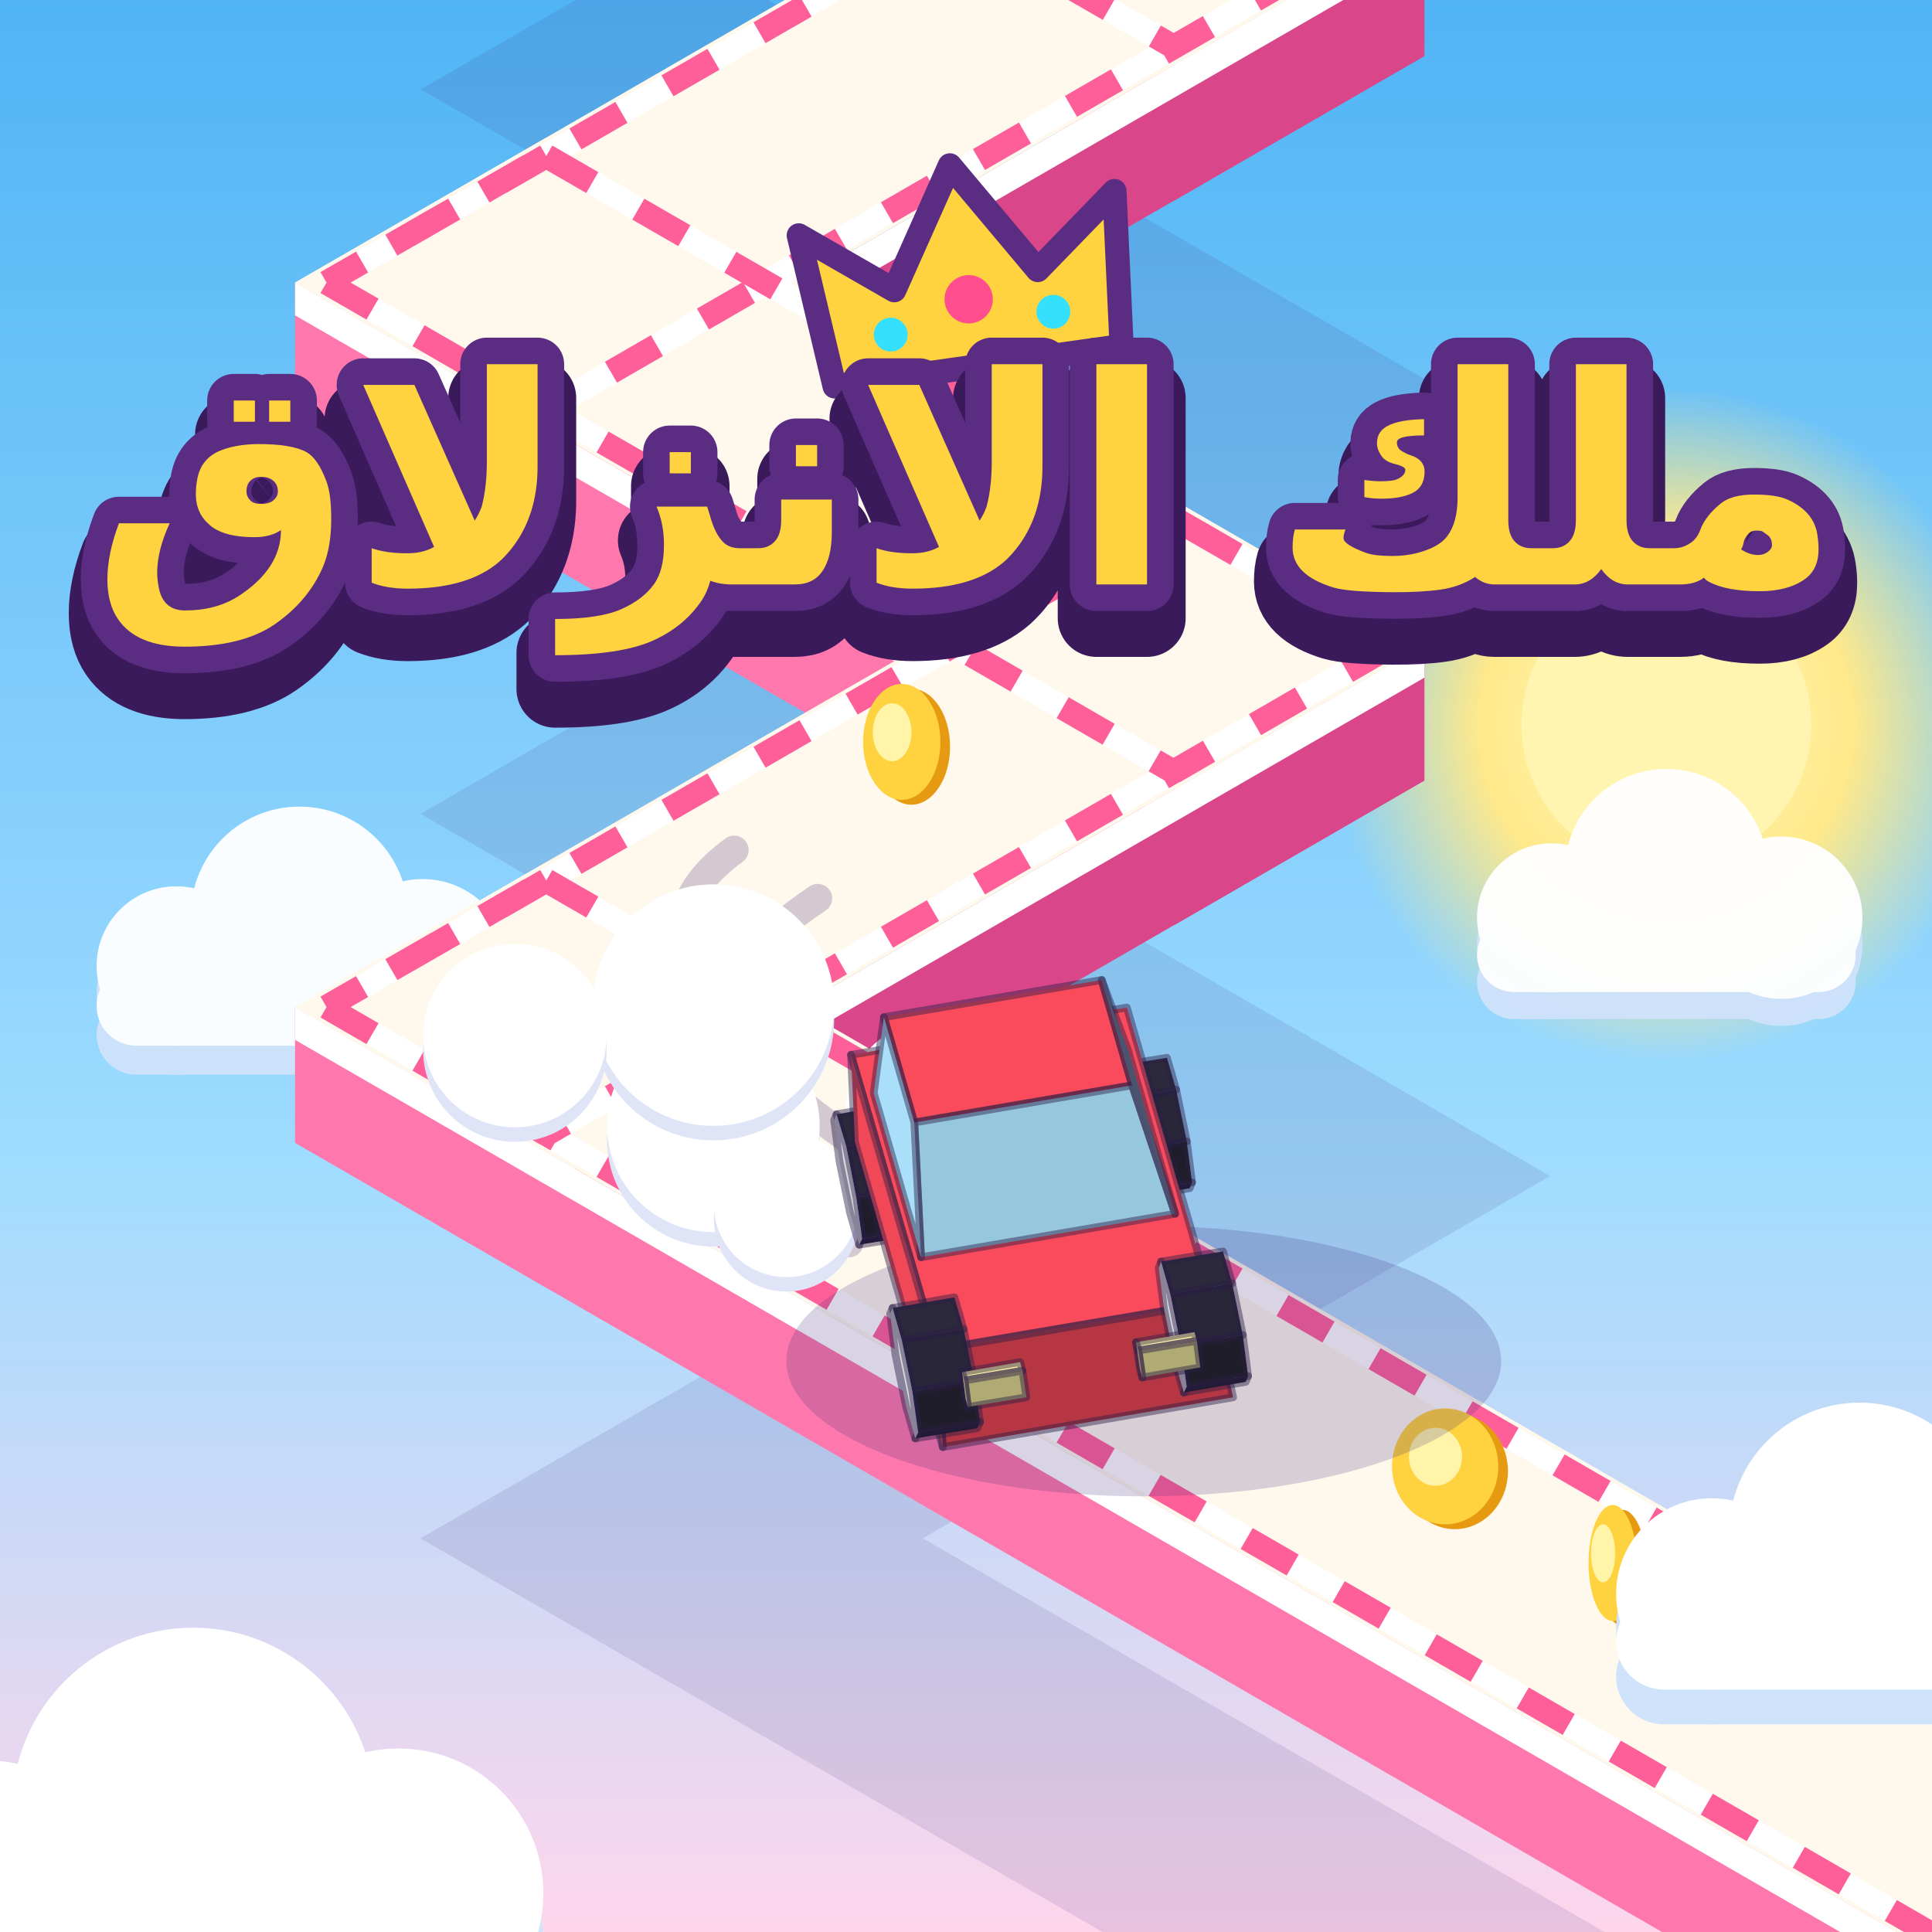
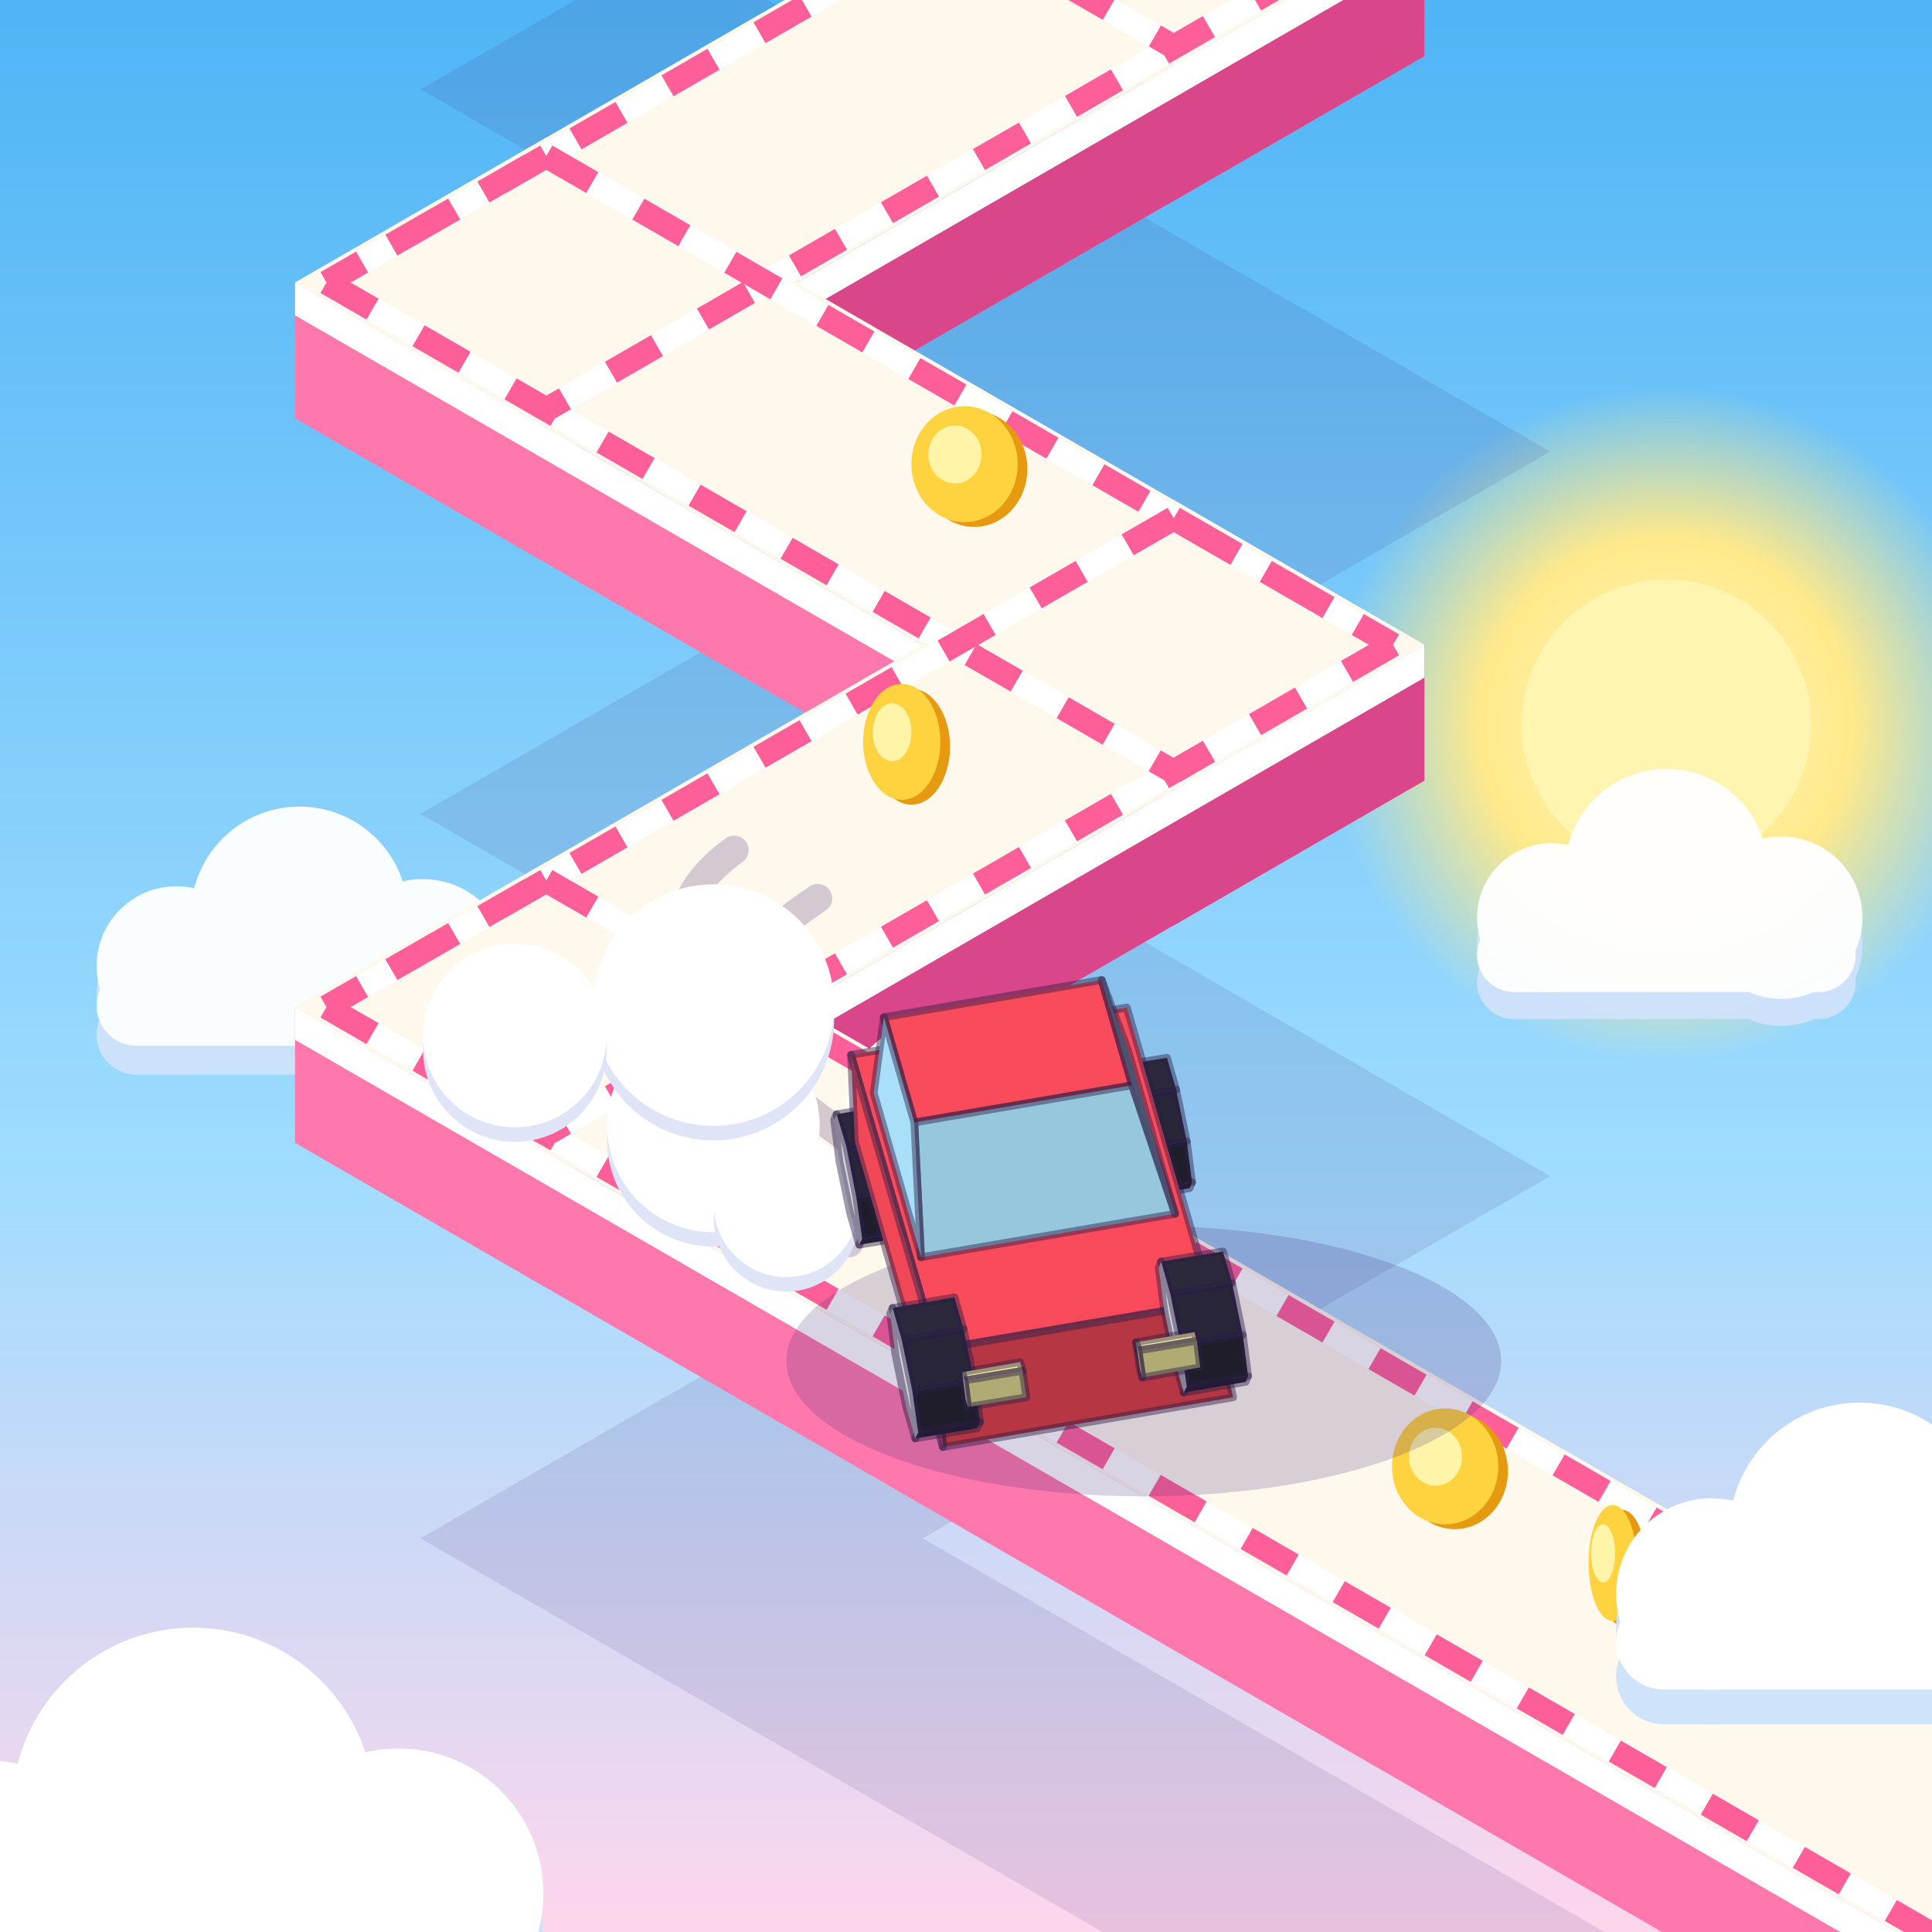
<svg xmlns="http://www.w3.org/2000/svg" viewBox="0 0 400 400" width="400" height="400">
  <defs>
    <linearGradient id="sky" x1="0" y1="0" x2="0" y2="1">
      <stop offset="0" stop-color="#4fb4f5" />
      <stop offset=".6" stop-color="#9fdcff" />
      <stop offset="1" stop-color="#ffd6ec" />
    </linearGradient>
    <radialGradient id="sun">
      <stop offset="0" stop-color="#fff7c2" />
      <stop offset=".55" stop-color="#ffe98a" />
      <stop offset="1" stop-color="#ffe98a" stop-opacity="0" />
    </radialGradient>
  </defs>
  <rect width="400" height="400" fill="url(#sky)" />
  <circle cx="345" cy="150" r="70" fill="url(#sun)" />
  <circle cx="345" cy="150" r="30" fill="#fff4b0" />
  <g transform="translate(62 200) scale(0.75)" opacity="0.95">
    <g fill="#cfe3fb" transform="translate(0 8)">
      <circle cx="-34" cy="0" r="22" />
      <circle cx="0" cy="-14" r="30" />
      <circle cx="34" cy="0" r="24" />
      <rect x="-56" y="0" width="112" height="22" rx="11" />
    </g>
    <g fill="#fff">
      <circle cx="-34" cy="0" r="22" />
      <circle cx="0" cy="-14" r="30" />
      <circle cx="34" cy="0" r="24" />
      <rect x="-56" y="0" width="112" height="22" rx="11" />
    </g>
  </g>
  <g transform="translate(345 190) scale(0.7)" opacity="0.95">
    <g fill="#cfe3fb" transform="translate(0 8)">
      <circle cx="-34" cy="0" r="22" />
      <circle cx="0" cy="-14" r="30" />
      <circle cx="34" cy="0" r="24" />
      <rect x="-56" y="0" width="112" height="22" rx="11" />
    </g>
    <g fill="#fff">
      <circle cx="-34" cy="0" r="22" />
      <circle cx="0" cy="-14" r="30" />
      <circle cx="34" cy="0" r="24" />
      <rect x="-56" y="0" width="112" height="22" rx="11" />
    </g>
  </g>
  <g fill="#3a2a7a" opacity=".12">
    <polygon points="139.1,288.5 515.8,506 463.8,536 87.1,318.5" />
    <polygon points="269,213.5 320.9,243.5 139.1,348.5 87.1,318.5" />
    <polygon points="139.1,138.5 320.9,243.5 269,273.5 87.1,168.5" />
    <polygon points="269,63.5 320.9,93.5 139.1,198.5 87.1,168.5" />
    <polygon points="139.1,-11.5 320.9,93.5 269,123.5 87.1,18.5" />
  </g>
  <polygon points="61.1,-91.5 243,13.5 243,41.6 61.1,-63.4" fill="#ff78ad" />
  <polygon points="294.9,-16.5 243,13.5 243,41.6 294.9,11.6" fill="#d9478a" />
  <polygon points="61.1,-91.5 243,13.5 243,20.2 61.1,-84.7" fill="#fff" />
  <polygon points="294.9,-16.5 243,13.5 243,20.2 294.9,-9.7" fill="#fff" />
  <polygon points="61.1,58.5 113.1,88.5 113.1,116.6 61.1,86.6" fill="#ff78ad" />
  <polygon points="294.9,-16.5 113.1,88.5 113.1,116.6 294.9,11.6" fill="#d9478a" />
  <polygon points="61.1,58.5 113.1,88.5 113.1,95.3 61.1,65.3" fill="#fff" />
  <polygon points="294.9,-16.5 113.1,88.5 113.1,95.3 294.9,-9.7" fill="#fff" />
  <polygon points="61.1,58.5 243,163.5 243,191.6 61.1,86.6" fill="#ff78ad" />
  <polygon points="294.9,133.5 243,163.5 243,191.6 294.9,161.6" fill="#d9478a" />
  <polygon points="61.1,58.5 243,163.5 243,170.3 61.1,65.3" fill="#fff" />
  <polygon points="294.9,133.5 243,163.5 243,170.3 294.9,140.3" fill="#fff" />
  <polygon points="61.1,208.5 113.1,238.5 113.1,266.6 61.1,236.6" fill="#ff78ad" />
  <polygon points="294.9,133.5 113.1,238.5 113.1,266.6 294.9,161.6" fill="#d9478a" />
  <polygon points="61.1,208.5 113.1,238.5 113.1,245.3 61.1,215.3" fill="#fff" />
  <polygon points="294.9,133.5 113.1,238.5 113.1,245.3 294.9,140.3" fill="#fff" />
  <polygon points="61.1,208.5 437.8,426 437.8,454.1 61.1,236.6" fill="#ff78ad" />
  <polygon points="489.8,396 437.8,426 437.8,454.1 489.8,424.1" fill="#d9478a" />
  <polygon points="61.1,208.5 437.8,426 437.8,432.8 61.1,215.3" fill="#fff" />
  <polygon points="489.8,396 437.8,426 437.8,432.8 489.8,402.8" fill="#fff" />
  <polygon points="113.1,-121.5 294.9,-16.5 243,13.5 61.1,-91.5" fill="#fff8ec" />
  <polygon points="243,-46.5 294.9,-16.5 113.1,88.5 61.1,58.5" fill="#fff8ec" />
  <polygon points="113.1,28.5 294.9,133.5 243,163.5 61.1,58.5" fill="#fff8ec" />
  <polygon points="243,103.5 294.9,133.5 113.1,238.5 61.1,208.5" fill="#fff8ec" />
  <polygon points="113.1,178.5 489.8,396 437.8,426 61.1,208.5" fill="#fff8ec" />
  <path d="M67.6 -91.5L243 9.7M288.4 -16.5L243 9.7M113 -117.7L288.4 -16.5M113 -117.7L67.6 -91.5M67.6 58.5L113.1 84.8M288.4 -16.5L113.1 84.8M243 -42.7L288.4 -16.5M243 -42.7L67.6 58.5M67.6 58.5L243 159.8M288.4 133.5L243 159.8M113.1 32.3L288.4 133.5M113.1 32.3L67.6 58.5M67.6 208.5L113.1 234.8M288.4 133.5L113.1 234.8M243 107.3L288.4 133.5M243 107.3L67.6 208.5M67.6 208.5L437.8 422.3M483.3 396L437.8 422.3M113.1 182.3L483.3 396M113.1 182.3L67.6 208.5" stroke="#fff" stroke-width="5" fill="none" />
  <path d="M67.6 -91.5L243 9.7M288.4 -16.5L243 9.7M113 -117.7L288.4 -16.5M113 -117.7L67.6 -91.5M67.6 58.5L113.1 84.8M288.4 -16.5L113.1 84.8M243 -42.7L288.4 -16.5M243 -42.7L67.6 58.5M67.6 58.5L243 159.8M288.4 133.5L243 159.8M113.1 32.3L288.4 133.5M113.1 32.3L67.6 58.5M67.6 208.5L113.1 234.8M288.4 133.5L113.1 234.8M243 107.3L288.4 133.5M243 107.3L67.6 208.5M67.6 208.5L437.8 422.3M483.3 396L437.8 422.3M113.1 182.3L483.3 396M113.1 182.3L67.6 208.5" stroke="#ff5f98" stroke-width="5" stroke-dasharray="11 11" fill="none" />
  <path d="M152 176Q117.4 201 193.2 247.3M169.3 186Q117.4 221 175.8 257.3" stroke="#5a3c82" stroke-opacity=".25" stroke-width="6" stroke-linecap="round" fill="none" />
  <ellipse cx="301.2" cy="304.6" rx="11" ry="12" fill="#e59a12" />
  <ellipse cx="299.2" cy="303.6" rx="11" ry="12" fill="#ffd23f" />
  <ellipse cx="297.2" cy="301.6" rx="5.5" ry="6" fill="#fff4a8" />
  <ellipse cx="335.9" cy="324.6" rx="5" ry="12" fill="#e59a12" />
  <ellipse cx="333.9" cy="323.6" rx="5" ry="12" fill="#ffd23f" />
  <ellipse cx="331.9" cy="321.6" rx="2.5" ry="6" fill="#fff4a8" />
  <ellipse cx="370.5" cy="344.6" rx="11" ry="12" fill="#e59a12" />
  <ellipse cx="368.5" cy="343.6" rx="11" ry="12" fill="#ffd23f" />
  <ellipse cx="366.5" cy="341.6" rx="5.5" ry="6" fill="#fff4a8" />
  <ellipse cx="188.7" cy="154.6" rx="8" ry="12" fill="#e59a12" />
  <ellipse cx="186.7" cy="153.6" rx="8" ry="12" fill="#ffd23f" />
  <ellipse cx="184.7" cy="151.6" rx="4" ry="6" fill="#fff4a8" />
  <ellipse cx="201.7" cy="97.1" rx="11" ry="12" fill="#e59a12" />
  <ellipse cx="199.7" cy="96.1" rx="11" ry="12" fill="#ffd23f" />
  <ellipse cx="197.7" cy="94.1" rx="5.5" ry="6" fill="#fff4a8" />
  <circle cx="193.2" cy="232.4" r="18" fill="#dfe4f7" />
  <circle cx="193.2" cy="229.4" r="18" fill="#fff" />
  <circle cx="147.7" cy="236.1" r="22" fill="#dfe4f7" />
  <circle cx="147.7" cy="233.1" r="22" fill="#fff" />
  <circle cx="147.7" cy="211.1" r="25" fill="#dfe4f7" />
  <circle cx="147.7" cy="208.1" r="25" fill="#fff" />
  <circle cx="106.6" cy="217.4" r="19" fill="#dfe4f7" />
  <circle cx="106.6" cy="214.4" r="19" fill="#fff" />
  <circle cx="162.8" cy="252.4" r="15" fill="#dfe4f7" />
  <circle cx="162.8" cy="249.4" r="15" fill="#fff" />
  <ellipse cx="236.8" cy="281.8" rx="74" ry="28" fill="#3a2a7a" opacity=".2" />
  <path d="M227.1 210.8L227.6 212.5L182.6 220.3L182.1 218.5Z" fill="#fafafa" stroke="#2a1e46" stroke-opacity=".45" stroke-width="1.6" stroke-linejoin="round" />
  <path d="M228.2 217L183.2 224.7L182.6 220.3L227.6 212.5Z" fill="#b0b0b0" stroke="#2a1e46" stroke-opacity=".45" stroke-width="1.6" stroke-linejoin="round" />
  <path d="M182.7 222.9L182.1 218.5L182.6 220.3L183.2 224.7Z" fill="#ececec" stroke="#2a1e46" stroke-opacity=".45" stroke-width="1.6" stroke-linejoin="round" />
  <path d="M232.9 238.5L230.7 227.8L243.5 225.6L245.7 236.3Z" fill="#282638" stroke="#2a1e46" stroke-opacity=".45" stroke-width="1.6" stroke-linejoin="round" />
  <path d="M230.7 227.8L228.8 221.1L241.6 219L243.5 225.6Z" fill="#2c293c" stroke="#2a1e46" stroke-opacity=".45" stroke-width="1.6" stroke-linejoin="round" />
  <path d="M233.5 248.2L234.1 247L246.8 244.8L246.3 246Z" fill="#191823" stroke="#2a1e46" stroke-opacity=".45" stroke-width="1.6" stroke-linejoin="round" />
  <path d="M234.1 247L232.9 238.5L245.7 236.3L246.8 244.8Z" fill="#1f1d2a" stroke="#2a1e46" stroke-opacity=".45" stroke-width="1.6" stroke-linejoin="round" />
  <path d="M234.1 247L233.5 248.2L231.6 241.6L229.4 230.9L228.3 222.4L228.8 221.1L230.7 227.8L232.9 238.5Z" fill="#d7d7de" stroke="#2a1e46" stroke-opacity=".45" stroke-width="1.6" stroke-linejoin="round" />
  <path d="M177.3 248L175.2 237.3L187.9 235.1L190.1 245.8Z" fill="#282638" stroke="#2a1e46" stroke-opacity=".45" stroke-width="1.6" stroke-linejoin="round" />
  <path d="M175.2 237.3L173.2 230.7L186 228.5L187.9 235.1Z" fill="#2c293c" stroke="#2a1e46" stroke-opacity=".45" stroke-width="1.6" stroke-linejoin="round" />
  <path d="M177.9 257.7L178.5 256.5L191.3 254.3L190.7 255.6Z" fill="#191823" stroke="#2a1e46" stroke-opacity=".45" stroke-width="1.6" stroke-linejoin="round" />
  <path d="M178.5 256.5L177.3 248L190.1 245.8L191.3 254.3Z" fill="#1f1d2a" stroke="#2a1e46" stroke-opacity=".45" stroke-width="1.6" stroke-linejoin="round" />
  <path d="M178.5 256.5L177.9 257.7L176 251.1L173.8 240.4L172.7 231.9L173.2 230.7L175.2 237.3L177.3 248Z" fill="#d7d7de" stroke="#2a1e46" stroke-opacity=".45" stroke-width="1.6" stroke-linejoin="round" />
  <path d="M233.3 208.6L251 269.7L193.9 279.4L176.2 218.4Z" fill="#fa4b5c" stroke="#2a1e46" stroke-opacity=".45" stroke-width="1.6" stroke-linejoin="round" />
  <path d="M255.3 289.3L195.2 299.6L193.9 279.4L251 269.7Z" fill="#b63743" stroke="#2a1e46" stroke-opacity=".45" stroke-width="1.6" stroke-linejoin="round" />
  <path d="M177 236.4L176.2 218.4L193.9 279.4L195.2 299.6Z" fill="#f14858" stroke="#2a1e46" stroke-opacity=".45" stroke-width="1.6" stroke-linejoin="round" />
  <path d="M228.1 202.9L234.4 224.7L189.3 232.4L183 210.6Z" fill="#fa4b5c" stroke="#2a1e46" stroke-opacity=".45" stroke-width="1.6" stroke-linejoin="round" />
  <path d="M243.3 251.3L190.7 260.3L189.3 232.4L234.4 224.7Z" fill="#97c7dd" stroke="#2a1e46" stroke-opacity=".45" stroke-width="1.6" stroke-linejoin="round" />
  <path d="M233.5 217.3L243.3 251.3L234.4 224.7L228.1 202.9Z" fill="#648492" stroke="#2a1e46" stroke-opacity=".45" stroke-width="1.6" stroke-linejoin="round" />
  <path d="M180.9 226.3L183 210.6L189.3 232.4L190.7 260.3Z" fill="#a9dff8" stroke="#2a1e46" stroke-opacity=".45" stroke-width="1.6" stroke-linejoin="round" />
  <path d="M244.5 278.6L242.3 267.9L255.1 265.7L257.3 276.4Z" fill="#282638" stroke="#2a1e46" stroke-opacity=".45" stroke-width="1.6" stroke-linejoin="round" />
  <path d="M242.3 267.9L240.4 261.2L253.2 259.1L255.1 265.7Z" fill="#2c293c" stroke="#2a1e46" stroke-opacity=".45" stroke-width="1.6" stroke-linejoin="round" />
  <path d="M245.1 288.3L245.7 287.1L258.4 284.9L257.9 286.1Z" fill="#191823" stroke="#2a1e46" stroke-opacity=".45" stroke-width="1.6" stroke-linejoin="round" />
  <path d="M245.7 287.1L244.5 278.6L257.3 276.4L258.4 284.9Z" fill="#1f1d2a" stroke="#2a1e46" stroke-opacity=".45" stroke-width="1.6" stroke-linejoin="round" />
  <path d="M245.7 287.1L245.1 288.3L243.2 281.7L241 271L239.9 262.5L240.4 261.2L242.3 267.9L244.5 278.6Z" fill="#d7d7de" stroke="#2a1e46" stroke-opacity=".45" stroke-width="1.6" stroke-linejoin="round" />
  <path d="M188.9 288.1L186.7 277.4L199.5 275.2L201.7 285.9Z" fill="#282638" stroke="#2a1e46" stroke-opacity=".45" stroke-width="1.6" stroke-linejoin="round" />
  <path d="M186.7 277.4L184.8 270.8L197.6 268.6L199.5 275.2Z" fill="#2c293c" stroke="#2a1e46" stroke-opacity=".45" stroke-width="1.6" stroke-linejoin="round" />
  <path d="M189.5 297.8L190.1 296.6L202.9 294.4L202.3 295.7Z" fill="#191823" stroke="#2a1e46" stroke-opacity=".45" stroke-width="1.6" stroke-linejoin="round" />
  <path d="M190.1 296.6L188.9 288.1L201.7 285.9L202.9 294.4Z" fill="#1f1d2a" stroke="#2a1e46" stroke-opacity=".45" stroke-width="1.6" stroke-linejoin="round" />
  <path d="M190.1 296.6L189.5 297.8L187.6 291.2L185.4 280.5L184.3 272L184.8 270.8L186.7 277.4L188.9 288.1Z" fill="#d7d7de" stroke="#2a1e46" stroke-opacity=".45" stroke-width="1.6" stroke-linejoin="round" />
  <path d="M247.3 275.8L247.8 277.6L235.7 279.6L235.2 277.9Z" fill="#faf1a5" stroke="#2a1e46" stroke-opacity=".45" stroke-width="1.6" stroke-linejoin="round" />
  <path d="M248.5 283.1L236.5 285.2L235.7 279.6L247.8 277.6Z" fill="#b0aa74" stroke="#2a1e46" stroke-opacity=".45" stroke-width="1.6" stroke-linejoin="round" />
  <path d="M236 283.4L235.2 277.9L235.7 279.6L236.5 285.2Z" fill="#ece49b" stroke="#2a1e46" stroke-opacity=".45" stroke-width="1.6" stroke-linejoin="round" />
  <path d="M211.2 282L211.7 283.8L199.7 285.8L199.2 284.1Z" fill="#faf1a5" stroke="#2a1e46" stroke-opacity=".45" stroke-width="1.6" stroke-linejoin="round" />
  <path d="M212.5 289.3L200.4 291.3L199.7 285.8L211.7 283.8Z" fill="#b0aa74" stroke="#2a1e46" stroke-opacity=".45" stroke-width="1.6" stroke-linejoin="round" />
  <path d="M199.9 289.6L199.2 284.1L199.7 285.8L200.4 291.3Z" fill="#ece49b" stroke="#2a1e46" stroke-opacity=".45" stroke-width="1.6" stroke-linejoin="round" />
  <g transform="translate(40 392) scale(1.25)" opacity="1">
    <g fill="#cfe3fb" transform="translate(0 8)">
      <circle cx="-34" cy="0" r="22" />
      <circle cx="0" cy="-14" r="30" />
      <circle cx="34" cy="0" r="24" />
      <rect x="-56" y="0" width="112" height="22" rx="11" />
    </g>
    <g fill="#fff">
      <circle cx="-34" cy="0" r="22" />
      <circle cx="0" cy="-14" r="30" />
      <circle cx="34" cy="0" r="24" />
      <rect x="-56" y="0" width="112" height="22" rx="11" />
    </g>
  </g>
  <g transform="translate(385 330) scale(0.9)" opacity="1">
    <g fill="#cfe3fb" transform="translate(0 8)">
      <circle cx="-34" cy="0" r="22" />
      <circle cx="0" cy="-14" r="30" />
      <circle cx="34" cy="0" r="24" />
      <rect x="-56" y="0" width="112" height="22" rx="11" />
    </g>
    <g fill="#fff">
      <circle cx="-34" cy="0" r="22" />
      <circle cx="0" cy="-14" r="30" />
      <circle cx="34" cy="0" r="24" />
      <rect x="-56" y="0" width="112" height="22" rx="11" />
    </g>
  </g>
-   <g transform="translate(200 58) rotate(-8)">
-     <path d="M-30 18 L-33 -14 L-15 0 L0 -24 L15 0 L33 -14 L30 18 Z" fill="#ffd23f" stroke="#5a2d82" stroke-width="5" stroke-linejoin="round" />
-     <circle cx="0" cy="4" r="5" fill="#ff4d8d" />
-     <circle cx="-17" cy="9" r="3.5" fill="#35e0ff" />
-     <circle cx="17" cy="9" r="3.5" fill="#35e0ff" />
-   </g>
-   <text x="200" y="128" text-anchor="middle" direction="rtl" font-family="'Segoe UI', Tahoma, Arial, sans-serif" font-weight="bold" font-size="60" fill="#3b1a5c" stroke="#3b1a5c" stroke-width="16" stroke-linejoin="round">ملك الانزلاق</text>
-   <text x="200" y="121" text-anchor="middle" direction="rtl" font-family="'Segoe UI', Tahoma, Arial, sans-serif" font-weight="bold" font-size="60" fill="#ffd23f" stroke="#5a2d82" stroke-width="11" stroke-linejoin="round" paint-order="stroke">ملك الانزلاق</text>
</svg>
